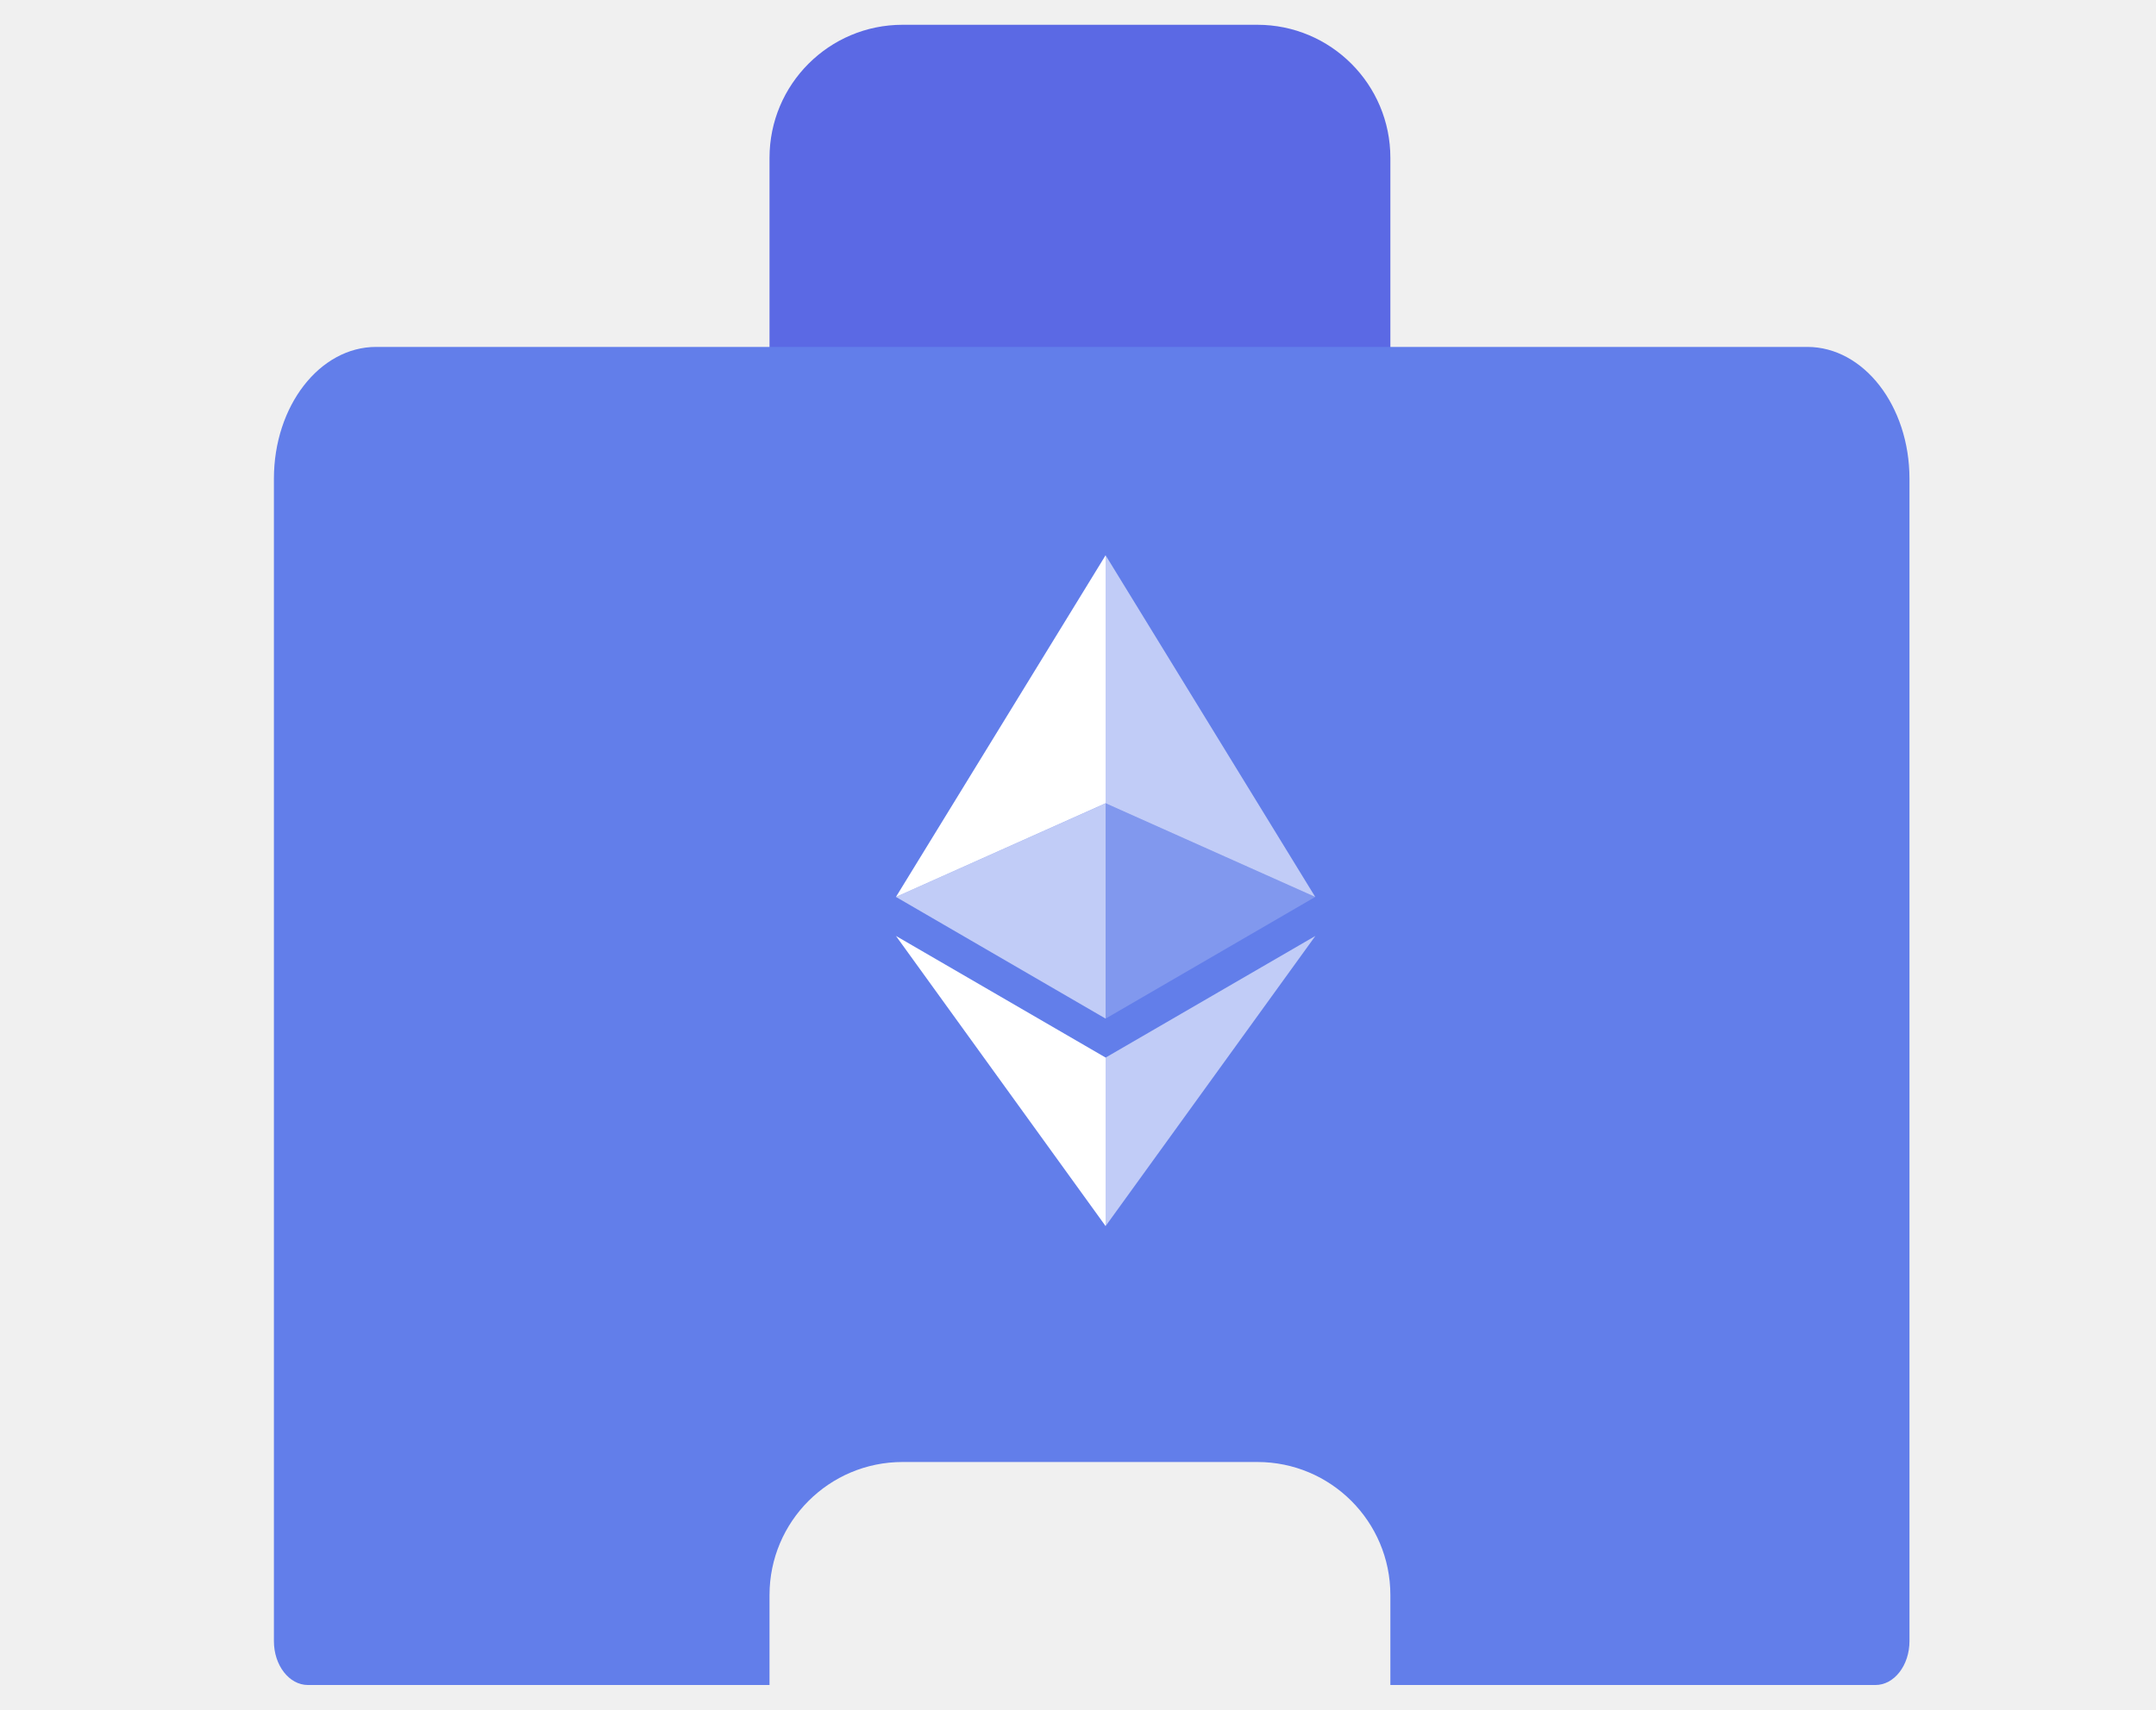
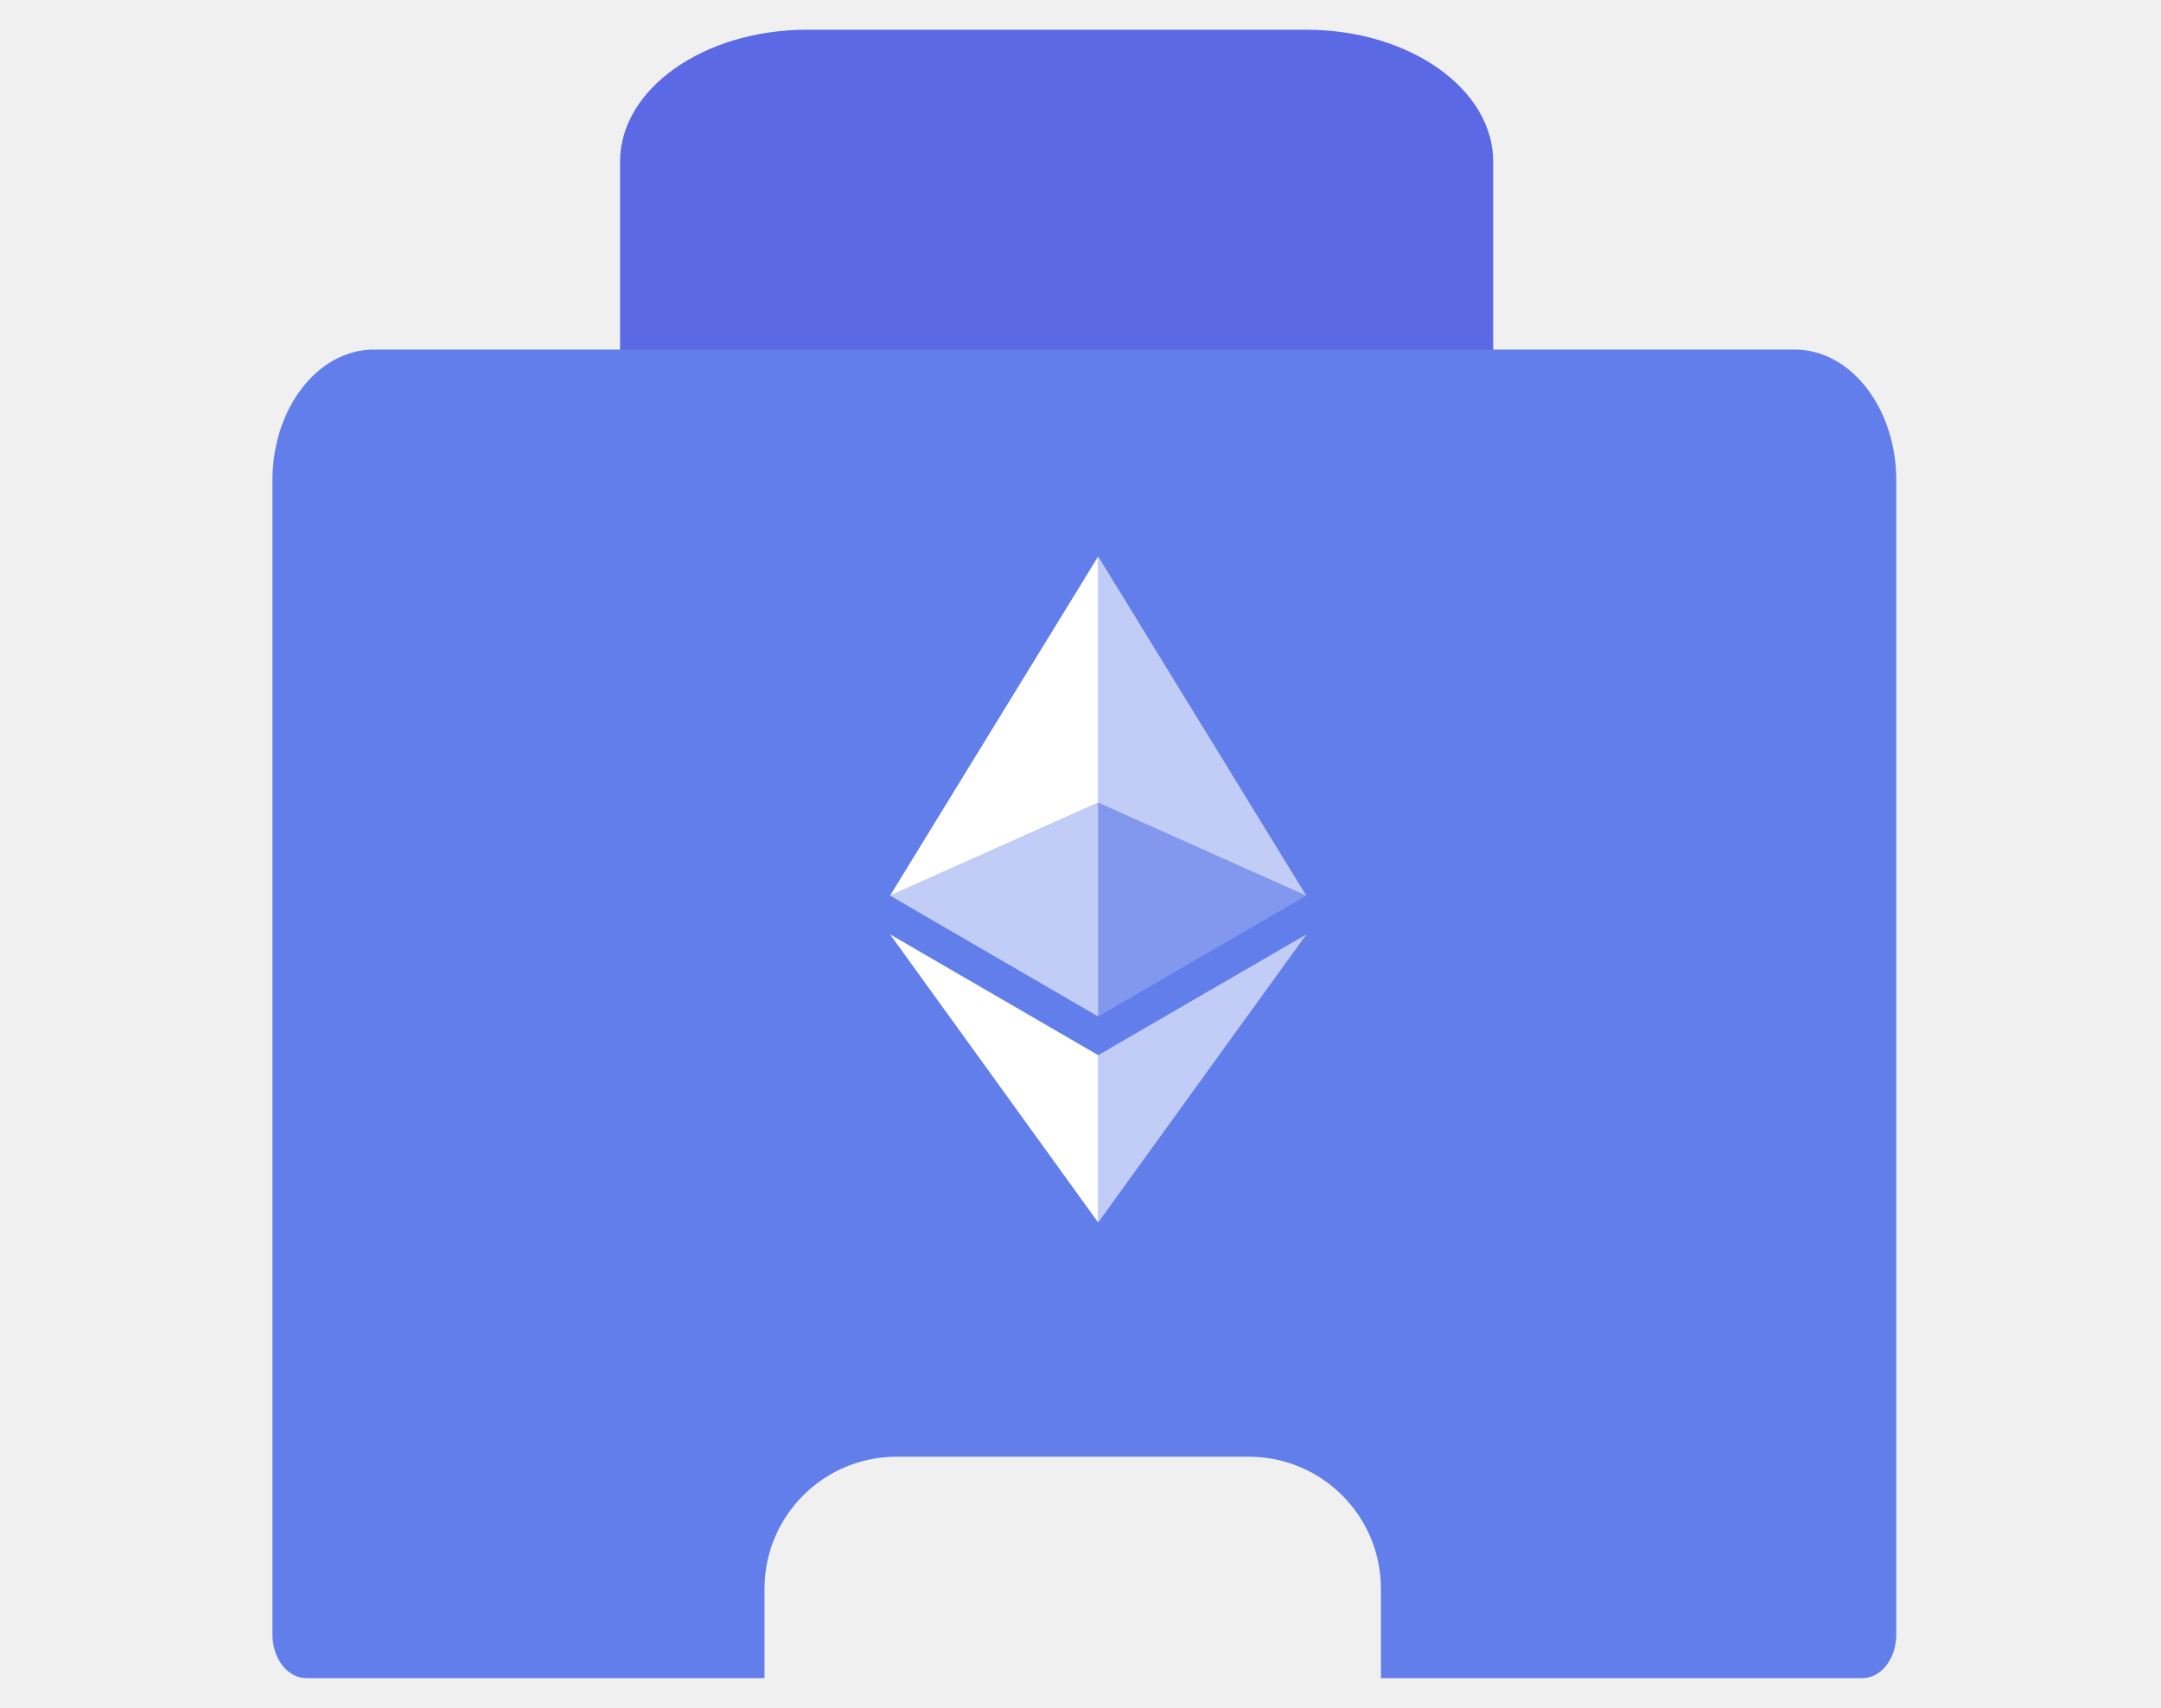
- <svg xmlns="http://www.w3.org/2000/svg" width="87" height="69" viewBox="0 0 87 69" fill="none">
-   <path d="M50.737 1H36.421C33.456 1 31.052 3.404 31.052 6.369V17.106C31.052 18.094 31.854 18.895 32.842 18.895H54.316C55.304 18.895 56.105 18.094 56.105 17.106V6.369C56.105 3.404 53.702 1 50.737 1Z" fill="#5B69E4" />
-   <path fill-rule="evenodd" clip-rule="evenodd" d="M72.927 14H15.178C12.899 14 11.053 16.382 11.053 19.32V66.227C11.053 67.207 11.668 68 12.428 68H31.052V64.369C31.052 61.404 33.456 59 36.421 59H50.737C53.702 59 56.105 61.404 56.105 64.369V68H75.677C76.437 68 77.052 67.207 77.052 66.227V19.32C77.052 16.382 75.206 14 72.927 14Z" fill="#627EEA" />
-   <path d="M44.053 54C54.023 54 62.105 45.918 62.105 35.948C62.105 25.977 54.023 17.895 44.053 17.895C34.082 17.895 26 25.977 26 35.948C26 45.918 34.082 54 44.053 54Z" fill="#627EEA" />
-   <path d="M44.614 22.408V32.416L53.073 36.196L44.614 22.408Z" fill="white" fill-opacity="0.602" />
-   <path d="M44.614 22.408L36.154 36.196L44.614 32.416V22.408Z" fill="white" />
-   <path d="M44.614 42.68V49.48L53.079 37.77L44.614 42.68Z" fill="white" fill-opacity="0.602" />
-   <path d="M44.614 49.48V42.679L36.154 37.77L44.614 49.48Z" fill="white" />
-   <path d="M44.614 41.107L53.073 36.196L44.614 32.418V41.107Z" fill="white" fill-opacity="0.2" />
-   <path d="M36.154 36.196L44.614 41.107V32.418L36.154 36.196Z" fill="white" fill-opacity="0.602" />
+ <svg xmlns="http://www.w3.org/2000/svg" width="62" height="49" viewBox="0 0 62 49" fill="none">
+   <path d="M37.473 0.853H23.157C20.192 0.853 17.789 2.55 17.789 4.642V12.222C17.789 12.919 18.59 13.485 19.578 13.485H41.052C42.04 13.485 42.841 12.919 42.841 12.222V4.642C42.841 2.55 40.438 0.853 37.473 0.853Z" fill="#5B69E4" />
+   <path fill-rule="evenodd" clip-rule="evenodd" d="M51.493 10.03H10.728C9.12 10.03 7.816 11.711 7.816 13.784V46.896C7.816 47.587 8.251 48.148 8.787 48.148H21.934V45.584C21.934 43.491 23.631 41.795 25.724 41.795H35.829C37.922 41.795 39.619 43.491 39.619 45.584V48.148H53.434C53.971 48.148 54.405 47.587 54.405 46.896V13.784C54.405 11.711 53.101 10.03 51.493 10.03Z" fill="#627EEA" />
+   <path d="M31.111 38.265C38.149 38.265 43.854 32.56 43.854 25.522C43.854 18.484 38.149 12.779 31.111 12.779C24.073 12.779 18.368 18.484 18.368 25.522C18.368 32.56 24.073 38.265 31.111 38.265Z" fill="#627EEA" />
+   <path d="M31.507 15.964V23.029L37.478 25.697L31.507 15.964Z" fill="white" fill-opacity="0.602" />
+   <path d="M31.507 15.964L25.536 25.697L31.507 23.029V15.964Z" fill="white" />
+   <path d="M31.507 30.274V35.074L37.482 26.808L31.507 30.274Z" fill="white" fill-opacity="0.602" />
+   <path d="M31.507 35.074V30.273L25.536 26.808L31.507 35.074Z" fill="white" />
+   <path d="M31.507 29.164L37.478 25.697L31.507 23.03V29.164Z" fill="white" fill-opacity="0.2" />
+   <path d="M25.536 25.697L31.507 29.164V23.03L25.536 25.697Z" fill="white" fill-opacity="0.602" />
</svg>
